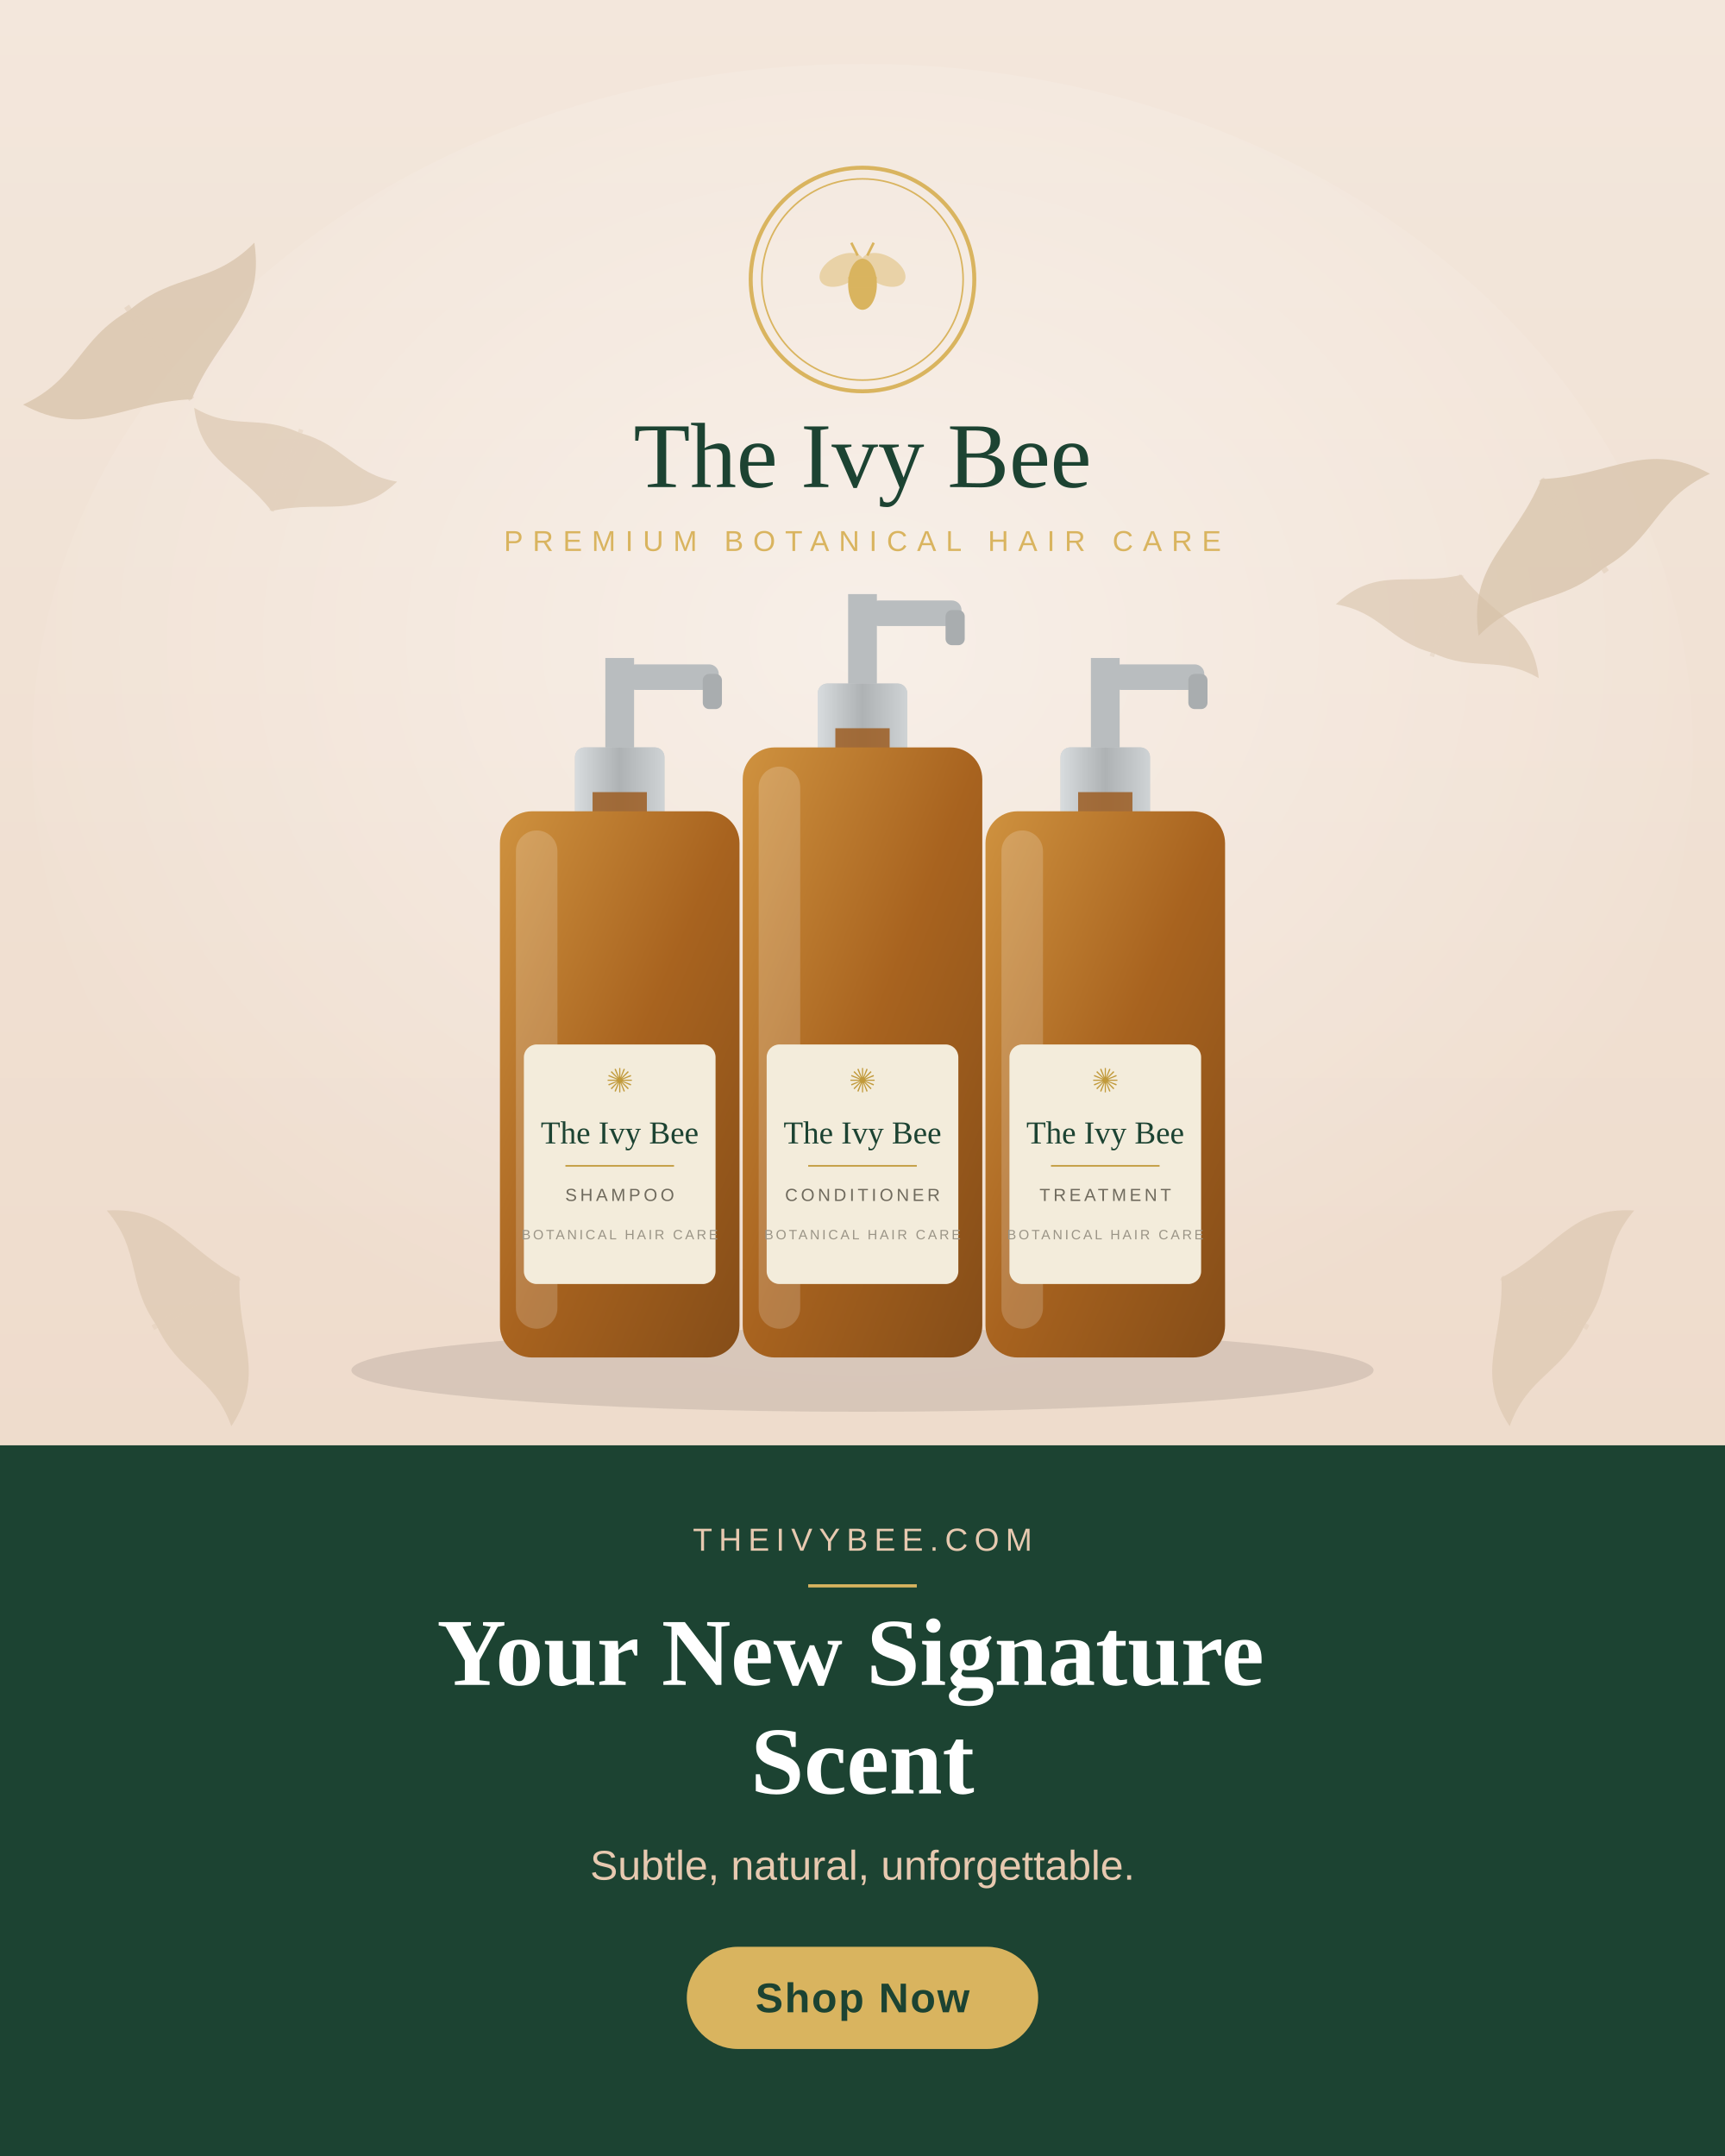
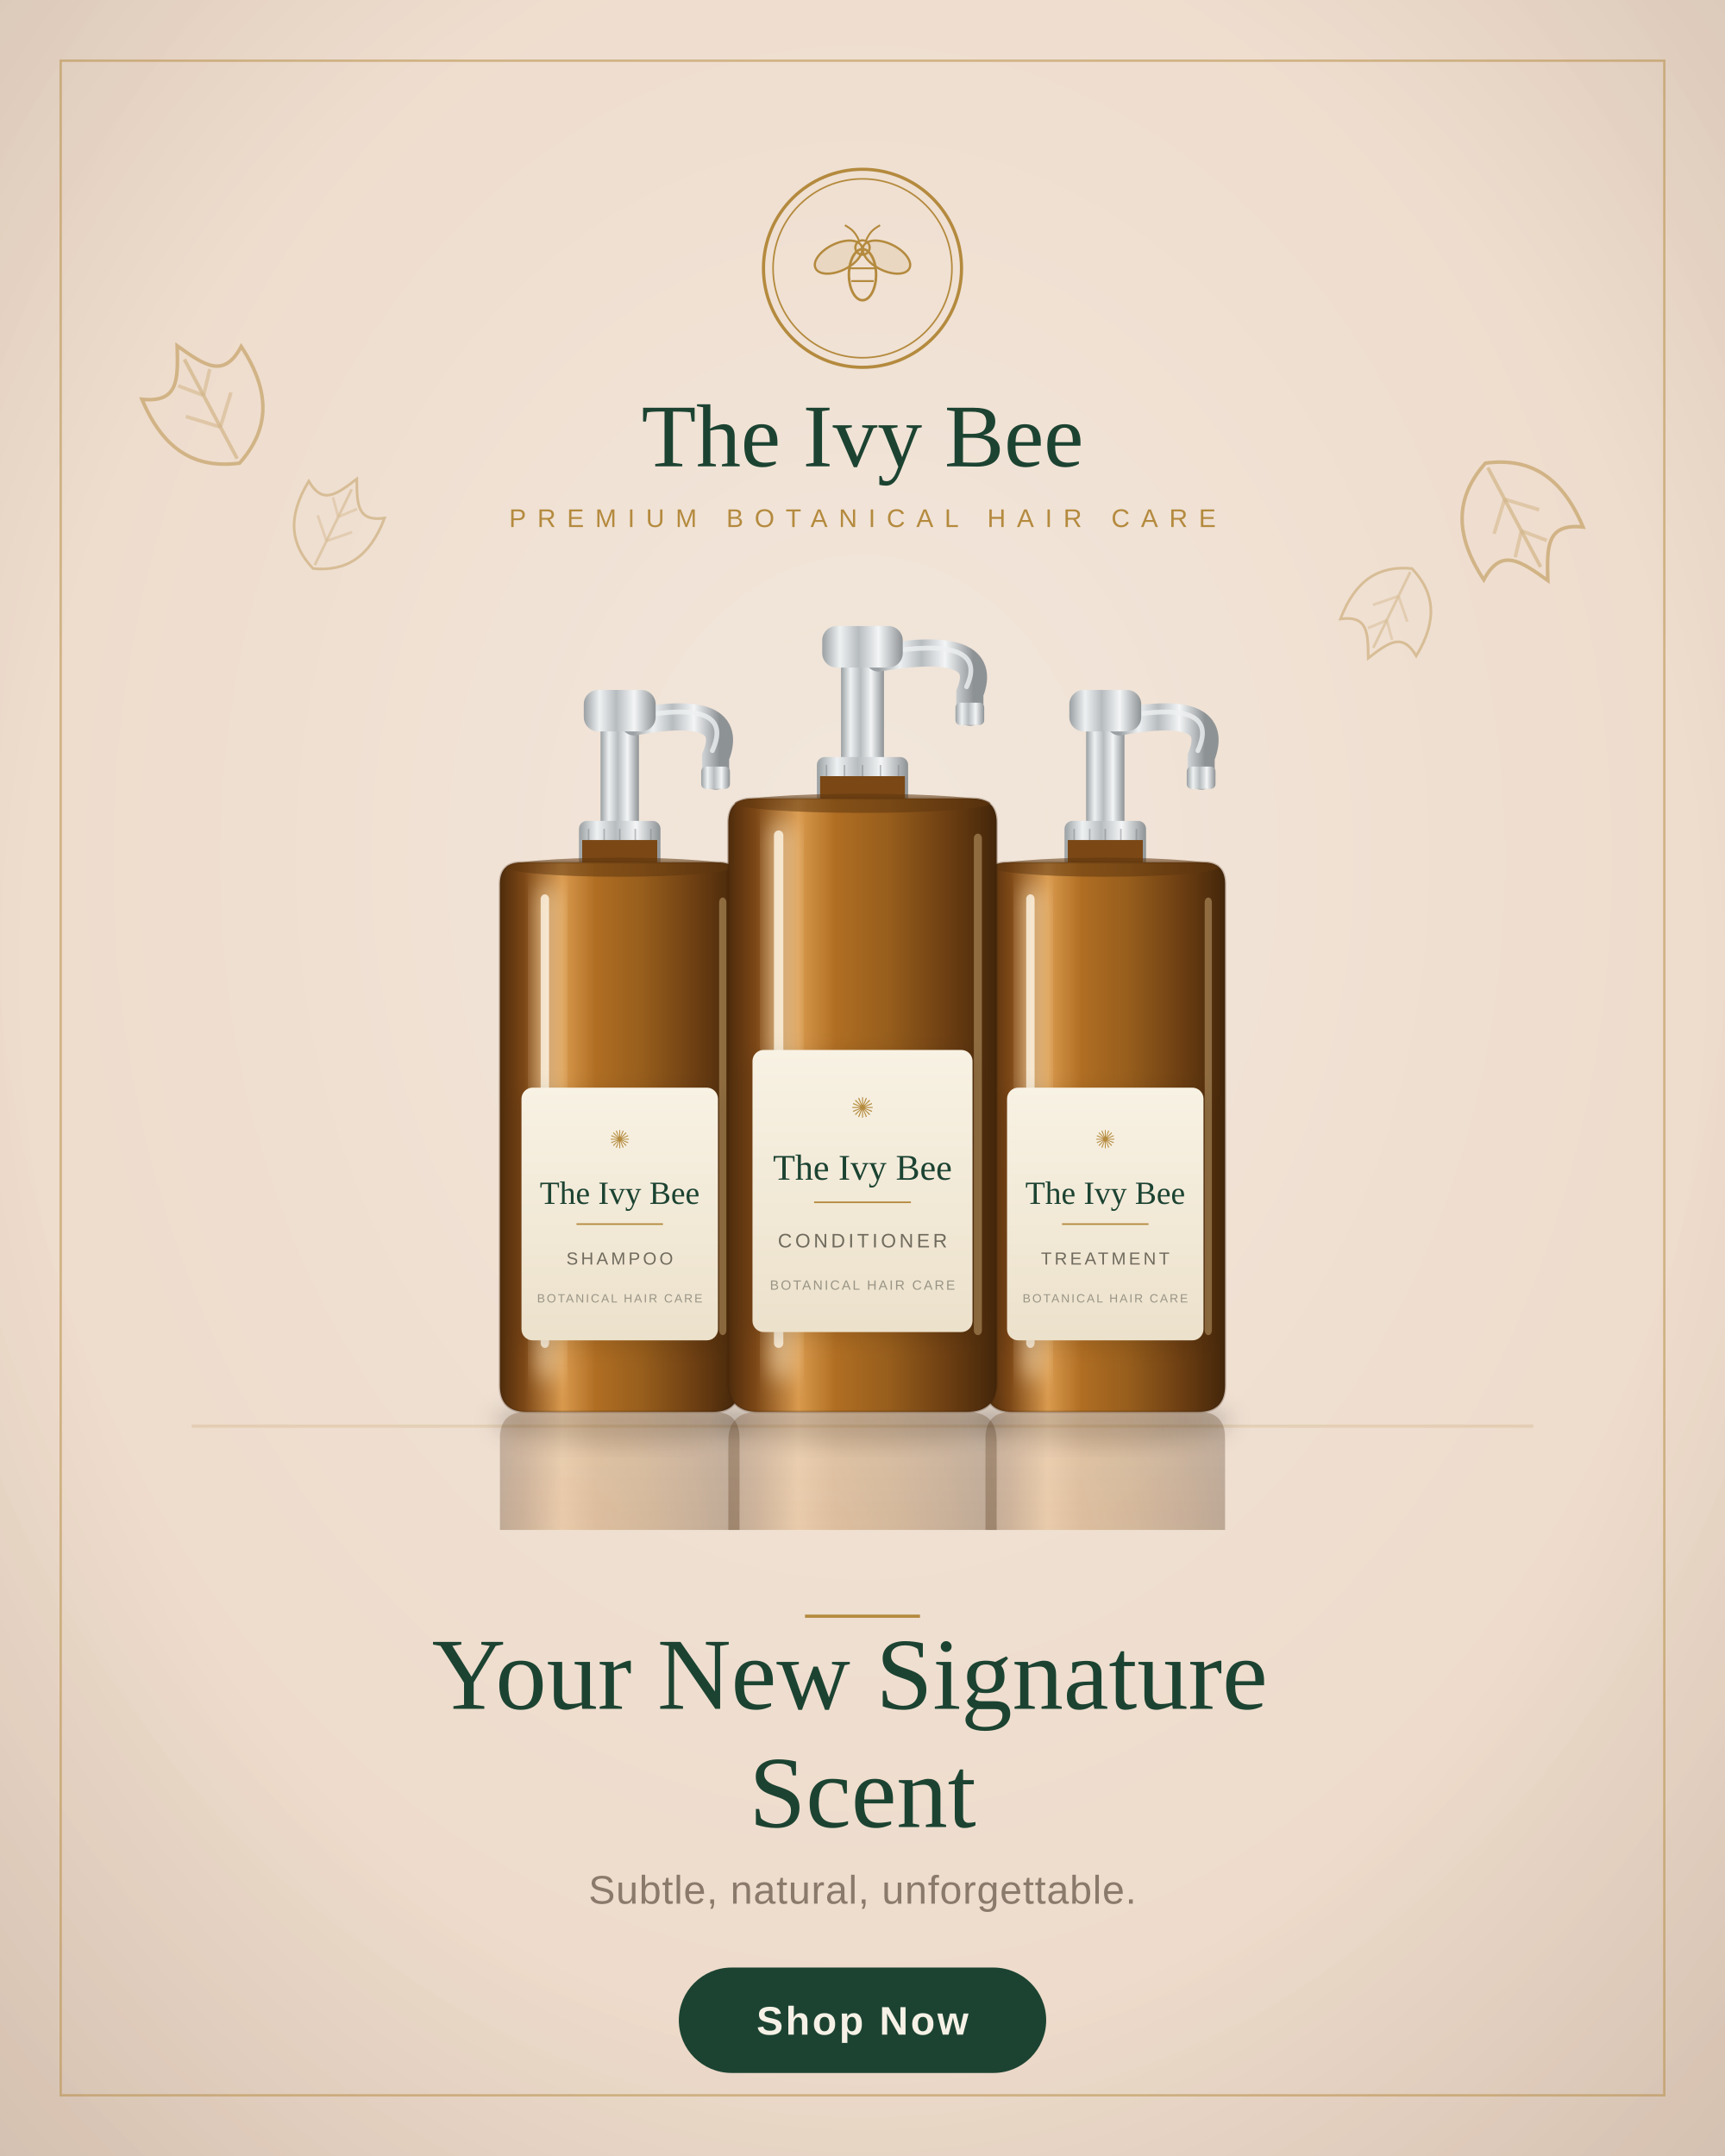
<svg xmlns="http://www.w3.org/2000/svg" viewBox="0 0 1080 1350" width="1080" height="1350" role="img" aria-label="Your New Signature Scent">
  <defs>
-     <linearGradient id="bgGrad" x1="0" y1="0" x2="0" y2="1">
-       <stop offset="0" stop-color="#f3e7dc" />
+     <radialGradient id="bgGrad" cx="0.5" cy="0.40" r="0.75">
+       <stop offset="0" stop-color="#f2e7dc" />
      <stop offset="1" stop-color="#ecd6c4" />
+     </radialGradient>
+     <linearGradient id="amber" x1="0" y1="0" x2="1" y2="0">
+       <stop offset="0" stop-color="#4f2c0c" />
+       <stop offset="0.10" stop-color="#7c4716" />
+       <stop offset="0.26" stop-color="#d99a4e" />
+       <stop offset="0.40" stop-color="#b06e23" />
+       <stop offset="0.60" stop-color="#965d1c" />
+       <stop offset="0.82" stop-color="#6c3e12" />
+       <stop offset="1" stop-color="#43260a" />
    </linearGradient>
-     <linearGradient id="amber" x1="0" y1="0" x2="1" y2="1">
-       <stop offset="0" stop-color="#cf923f" />
-       <stop offset="0.5" stop-color="#a8631f" />
-       <stop offset="1" stop-color="#854d18" />
+     <linearGradient id="chrome" x1="0" y1="0" x2="1" y2="0">
+       <stop offset="0" stop-color="#9aa0a3" />
+       <stop offset="0.22" stop-color="#eef1f2" />
+       <stop offset="0.45" stop-color="#b7bcbf" />
+       <stop offset="0.70" stop-color="#f3f5f6" />
+       <stop offset="1" stop-color="#8d9295" />
    </linearGradient>
-     <linearGradient id="metal" x1="0" y1="0" x2="1" y2="0">
-       <stop offset="0" stop-color="#d8dcde" />
-       <stop offset="0.5" stop-color="#aeb2b4" />
-       <stop offset="1" stop-color="#cfd3d5" />
+     <linearGradient id="label" x1="0" y1="0" x2="0" y2="1">
+       <stop offset="0" stop-color="#f8f2e4" />
+       <stop offset="1" stop-color="#ece1cb" />
    </linearGradient>
-     <radialGradient id="glow" cx="0.5" cy="0.42" r="0.55">
-       <stop offset="0" stop-color="#ffffff" stop-opacity="0.45" />
-       <stop offset="1" stop-color="#ffffff" stop-opacity="0" />
+     <linearGradient id="reflFade" x1="0" y1="0" x2="0" y2="1">
+       <stop offset="0" stop-color="#ffffff" />
+       <stop offset="1" stop-color="#000000" />
+     </linearGradient>
+     <mask id="reflMask">
+       <rect x="0" y="810" width="1080" height="540" fill="url(#reflFade)" />
+     </mask>
+     <filter id="soft" x="-30%" y="-30%" width="160%" height="160%">
+       <feGaussianBlur stdDeviation="7" />
+     </filter>
+     <radialGradient id="vign" cx="0.5" cy="0.45" r="0.75">
+       <stop offset="0.65" stop-color="#000000" stop-opacity="0" />
+       <stop offset="1" stop-color="#000000" stop-opacity="0.1" />
    </radialGradient>
  </defs>
  <rect width="1080" height="1350" fill="url(#bgGrad)" />
-   <ellipse cx="540" cy="470" rx="520" ry="430" fill="url(#glow)" />
-   <g transform="translate(120 250) rotate(-35) scale(1.7)" opacity="0.7">
-     <path d="M0 0 C 22 -14 40 -10 52 -34 C 30 -30 22 -42 0 -40 C -22 -42 -30 -30 -52 -34 C -40 -10 -22 -14 0 0 Z" fill="#d6c0a6" />
-     <path d="M0 0 L0 -38" stroke="#d6c0a6" stroke-width="2" opacity="0.5" transform="scale(1.1)" />
+   <rect width="1080" height="1350" fill="url(#vign)" />
+   <rect x="38" y="38" width="1004" height="1274" fill="none" stroke="#b48a3e" stroke-width="1.5" opacity="0.5" />
+   <g transform="translate(150 290) rotate(-28) scale(1.6)" opacity="0.5" fill="none" stroke="#b48a3e" stroke-width="1.4">
+     <path d="M0 0 C 16 -6 24 -18 22 -40 C 10 -32 6 -40 0 -52 C -6 -40 -10 -32 -22 -40 C -24 -18 -16 -6 0 0 Z" />
+     <path d="M0 -2 L0 -46" opacity="0.7" />
+     <path d="M0 -16 L10 -26 M0 -16 L-10 -26 M0 -30 L7 -38 M0 -30 L-7 -38" opacity="0.55" />
  </g>
-   <g transform="translate(170 320) rotate(20) scale(1.3)" opacity="0.55">
-     <path d="M0 0 C 22 -14 40 -10 52 -34 C 30 -30 22 -42 0 -40 C -22 -42 -30 -30 -52 -34 C -40 -10 -22 -14 0 0 Z" fill="#d6c0a6" />
-     <path d="M0 0 L0 -38" stroke="#d6c0a6" stroke-width="2" opacity="0.5" transform="scale(1.1)" />
+   <g transform="translate(196 356) rotate(26) scale(1.2)" opacity="0.4" fill="none" stroke="#b48a3e" stroke-width="1.4">
+     <path d="M0 0 C 16 -6 24 -18 22 -40 C 10 -32 6 -40 0 -52 C -6 -40 -10 -32 -22 -40 C -24 -18 -16 -6 0 0 Z" />
+     <path d="M0 -2 L0 -46" opacity="0.7" />
+     <path d="M0 -16 L10 -26 M0 -16 L-10 -26 M0 -30 L7 -38 M0 -30 L-7 -38" opacity="0.55" />
  </g>
-   <g transform="translate(965 300) rotate(145) scale(1.7)" opacity="0.7">
-     <path d="M0 0 C 22 -14 40 -10 52 -34 C 30 -30 22 -42 0 -40 C -22 -42 -30 -30 -52 -34 C -40 -10 -22 -14 0 0 Z" fill="#d6c0a6" />
-     <path d="M0 0 L0 -38" stroke="#d6c0a6" stroke-width="2" opacity="0.5" transform="scale(1.1)" />
+   <g transform="translate(930 290) rotate(152) scale(1.6)" opacity="0.5" fill="none" stroke="#b48a3e" stroke-width="1.4">
+     <path d="M0 0 C 16 -6 24 -18 22 -40 C 10 -32 6 -40 0 -52 C -6 -40 -10 -32 -22 -40 C -24 -18 -16 -6 0 0 Z" />
+     <path d="M0 -2 L0 -46" opacity="0.7" />
+     <path d="M0 -16 L10 -26 M0 -16 L-10 -26 M0 -30 L7 -38 M0 -30 L-7 -38" opacity="0.55" />
  </g>
-   <g transform="translate(915 360) rotate(200) scale(1.3)" opacity="0.55">
-     <path d="M0 0 C 22 -14 40 -10 52 -34 C 30 -30 22 -42 0 -40 C -22 -42 -30 -30 -52 -34 C -40 -10 -22 -14 0 0 Z" fill="#d6c0a6" />
-     <path d="M0 0 L0 -38" stroke="#d6c0a6" stroke-width="2" opacity="0.5" transform="scale(1.1)" />
+   <g transform="translate(884 356) rotate(206) scale(1.2)" opacity="0.4" fill="none" stroke="#b48a3e" stroke-width="1.4">
+     <path d="M0 0 C 16 -6 24 -18 22 -40 C 10 -32 6 -40 0 -52 C -6 -40 -10 -32 -22 -40 C -24 -18 -16 -6 0 0 Z" />
+     <path d="M0 -2 L0 -46" opacity="0.7" />
+     <path d="M0 -16 L10 -26 M0 -16 L-10 -26 M0 -30 L7 -38 M0 -30 L-7 -38" opacity="0.55" />
  </g>
-   <g transform="translate(150 800) rotate(-120) scale(1.5)" opacity="0.5">
-     <path d="M0 0 C 22 -14 40 -10 52 -34 C 30 -30 22 -42 0 -40 C -22 -42 -30 -30 -52 -34 C -40 -10 -22 -14 0 0 Z" fill="#d6c0a6" />
-     <path d="M0 0 L0 -38" stroke="#d6c0a6" stroke-width="2" opacity="0.5" transform="scale(1.1)" />
+   <g fill="none" stroke="#b48a3e">
+     <circle cx="540" cy="168" r="62" stroke-width="2" />
+     <circle cx="540" cy="168" r="56" stroke-width="1" />
+     <g transform="translate(540 168)">
+       <ellipse cx="-15" cy="-7" rx="16" ry="8.5" stroke-width="1.4" fill="#b48a3e" fill-opacity="0.12" transform="rotate(-26 -15 -7)" />
+       <ellipse cx="15" cy="-7" rx="16" ry="8.5" stroke-width="1.4" fill="#b48a3e" fill-opacity="0.12" transform="rotate(26 15 -7)" />
+       <ellipse cx="0" cy="4" rx="8.5" ry="16" stroke-width="1.6" />
+       <circle cx="0" cy="-13" r="4.5" stroke-width="1.4" />
+       <line x1="-8" y1="0" x2="8" y2="0" stroke-width="1.2" />
+       <line x1="-7" y1="8" x2="7" y2="8" stroke-width="1.2" />
+       <path d="M-2 -17 C -5 -24 -8 -25 -11 -27" stroke-width="1.2" />
+       <path d="M2 -17 C 5 -24 8 -25 11 -27" stroke-width="1.2" />
+     </g>
  </g>
-   <g transform="translate(940 800) rotate(120) scale(1.5)" opacity="0.5">
-     <path d="M0 0 C 22 -14 40 -10 52 -34 C 30 -30 22 -42 0 -40 C -22 -42 -30 -30 -52 -34 C -40 -10 -22 -14 0 0 Z" fill="#d6c0a6" />
-     <path d="M0 0 L0 -38" stroke="#d6c0a6" stroke-width="2" opacity="0.5" transform="scale(1.1)" />
+   <text x="540" y="292" text-anchor="middle" font-family="Georgia, 'Times New Roman', serif" font-size="56" fill="#1c4332">The Ivy Bee</text>
+   <text x="540" y="330" text-anchor="middle" font-family="Arial, sans-serif" font-size="16" letter-spacing="7" fill="#b48a3e">PREMIUM BOTANICAL HAIR CARE</text>
+   <rect x="120" y="892" width="840" height="2" fill="#b48a3e" opacity="0.18" />
+   <g>
+     <ellipse cx="388" cy="890" rx="78.75" ry="14" fill="#000000" opacity="0.20" filter="url(#soft)" />
+     <g transform="translate(0 1768) scale(1 -1)" opacity="0.30" mask="url(#reflMask)">
+       <path d="M 313 553.5     Q 313 540 326.5 540     L 449.5 540     Q 463 540 463 553.5     L 463 867.5     Q 463 884 446.5 884     L 329.5 884     Q 313 884 313 867.5 Z" fill="url(#amber)" />
+     </g>
+     <g>
+       <rect x="376" y="444" width="24" height="74" fill="url(#chrome)" />
+       <path d="M 397 452 Q 462 440 448 474 L 448 486" fill="none" stroke="url(#chrome)" stroke-width="17" stroke-linecap="round" />
+       <path d="M 397 449 Q 461 437 446 470" fill="none" stroke="#eef0f1" stroke-width="3" stroke-linecap="round" opacity="0.8" />
+       <rect x="439" y="480" width="18" height="14" rx="3" fill="url(#chrome)" />
+       <rect x="365.5" y="432" width="45" height="26" rx="9" fill="url(#chrome)" />
+       <rect x="362.5" y="514" width="51" height="30" rx="5" fill="url(#chrome)" />
+       <line x1="368.5" y1="519" x2="368.5" y2="539" stroke="#7f8487" stroke-width="1" opacity="0.5" />
+       <line x1="378.25" y1="519" x2="378.25" y2="539" stroke="#7f8487" stroke-width="1" opacity="0.5" />
+       <line x1="388" y1="519" x2="388" y2="539" stroke="#7f8487" stroke-width="1" opacity="0.5" />
+       <line x1="397.75" y1="519" x2="397.75" y2="539" stroke="#7f8487" stroke-width="1" opacity="0.5" />
+       <line x1="407.5" y1="519" x2="407.5" y2="539" stroke="#7f8487" stroke-width="1" opacity="0.5" />
+     </g>
+     <rect x="364.5" y="526" width="47" height="20" fill="#7a4715" />
+     <path d="M 313 553.5     Q 313 540 326.5 540     L 449.5 540     Q 463 540 463 553.5     L 463 867.5     Q 463 884 446.5 884     L 329.5 884     Q 313 884 313 867.5 Z" fill="url(#amber)" />
+     <path d="M 313 553.5     Q 313 540 326.5 540     L 449.5 540     Q 463 540 463 553.5     L 463 867.5     Q 463 884 446.5 884     L 329.5 884     Q 313 884 313 867.5 Z" fill="none" stroke="#3f2208" stroke-opacity="0.25" stroke-width="1.5" />
+     <ellipse cx="388" cy="543" rx="71" ry="6" fill="#5e360f" opacity="0.55" />
+     <rect x="335.5" y="554" width="15" height="310" rx="7.5" fill="#ffe9c4" opacity="0.55" filter="url(#soft)" />
+     <rect x="338.5" y="560" width="5.25" height="284" rx="3" fill="#fff6e6" opacity="0.8" />
+     <rect x="450.25" y="562" width="4.5" height="274" rx="3" fill="#ffdca0" opacity="0.35" />
+     <rect x="326.5" y="684.04" width="123" height="158.24" rx="7" fill="#000000" opacity="0.12" filter="url(#soft)" />
+     <rect x="326.5" y="681.04" width="123" height="158.24" rx="7" fill="url(#label)" />
+     <text x="388" y="719.018" text-anchor="middle" font-family="Georgia, 'Times New Roman', serif" font-size="16.5" fill="#b48a3e">✺</text>
+     <text x="388" y="753.83" text-anchor="middle" font-family="Georgia, 'Times New Roman', serif" font-size="20.25" fill="#1c4332">The Ivy Bee</text>
+     <line x1="360.94" y1="766.49" x2="415.06" y2="766.49" stroke="#b48a3e" stroke-width="1" />
+     <text x="388" y="791.808" text-anchor="middle" font-family="Arial, sans-serif" font-size="10.95" letter-spacing="1.8" fill="#6f6a5d">SHAMPOO</text>
+     <text x="388" y="815.544" text-anchor="middle" font-family="Arial, sans-serif" font-size="7.5" letter-spacing="1.05" fill="#9a9486">BOTANICAL HAIR CARE</text>
  </g>
  <g>
-     <circle cx="540" cy="175" r="70" fill="none" stroke="#d9b45f" stroke-width="2.5" />
-     <circle cx="540" cy="175" r="63" fill="none" stroke="#d9b45f" stroke-width="1" />
-     <g transform="translate(540 175)">
-       <ellipse cx="-13" cy="-6" rx="15" ry="9" fill="#d9b45f" opacity="0.45" transform="rotate(-28 -13 -6)" />
-       <ellipse cx="13" cy="-6" rx="15" ry="9" fill="#d9b45f" opacity="0.45" transform="rotate(28 13 -6)" />
-       <ellipse cx="0" cy="3" rx="9" ry="16" fill="#d9b45f" />
-       <line x1="-9" y1="-1" x2="9" y2="-1" stroke="#d9b45f" stroke-width="1.4" opacity="0.6" />
-       <line x1="-8" y1="6" x2="8" y2="6" stroke="#d9b45f" stroke-width="1.4" opacity="0.6" />
-       <line x1="-3" y1="-15" x2="-7" y2="-23" stroke="#d9b45f" stroke-width="1.6" />
-       <line x1="3" y1="-15" x2="7" y2="-23" stroke="#d9b45f" stroke-width="1.6" />
+     <ellipse cx="692" cy="890" rx="78.75" ry="14" fill="#000000" opacity="0.20" filter="url(#soft)" />
+     <g transform="translate(0 1768) scale(1 -1)" opacity="0.30" mask="url(#reflMask)">
+       <path d="M 617 553.5     Q 617 540 630.5 540     L 753.5 540     Q 767 540 767 553.5     L 767 867.5     Q 767 884 750.5 884     L 633.5 884     Q 617 884 617 867.5 Z" fill="url(#amber)" />
    </g>
-   </g>
-   <text x="540" y="305" text-anchor="middle" font-family="Georgia, 'Times New Roman', serif" font-size="58" fill="#1c4332">The Ivy Bee</text>
-   <text x="540" y="345" text-anchor="middle" font-family="Arial, sans-serif" font-size="18" letter-spacing="6" fill="#d9b45f">PREMIUM BOTANICAL HAIR CARE</text>
-   <ellipse cx="540" cy="858" rx="320" ry="26" fill="#000000" opacity="0.10" />
-   <g>
-     <rect x="379" y="412" width="18" height="60" fill="#b9bdbf" />
-     <rect x="360" y="468" width="56" height="46" rx="6" fill="#c7cbcd" />
-     <rect x="360" y="468" width="56" height="46" rx="6" fill="url(#metal)" />
-     <rect x="392" y="416" width="58" height="16" rx="6" fill="#b9bdbf" />
-     <rect x="440" y="422" width="12" height="22" rx="4" fill="#a9adaf" />
-     <rect x="371" y="496" width="34" height="22" fill="#9c5d22" opacity="0.85" />
-     <rect x="313" y="508" width="150" height="342" rx="20" fill="url(#amber)" />
-     <rect x="323" y="520" width="26" height="312" rx="13" fill="#ffffff" opacity="0.18" />
-     <rect x="328" y="654" width="120" height="150" rx="8" fill="#f3ecdb" />
-     <text x="388" y="684" text-anchor="middle" font-family="Georgia, 'Times New Roman', serif" font-size="22" fill="#c19a3b">✺</text>
-     <text x="388" y="716" text-anchor="middle" font-family="Georgia, 'Times New Roman', serif" font-size="20" fill="#1c4332">The Ivy Bee</text>
-     <line x1="354" y1="730" x2="422" y2="730" stroke="#c19a3b" stroke-width="1" />
-     <text x="388" y="752" text-anchor="middle" font-family="Arial, sans-serif" font-size="11" letter-spacing="2" fill="#6f6a5d">SHAMPOO</text>
-     <text x="388" y="776" text-anchor="middle" font-family="Arial, sans-serif" font-size="8.5" letter-spacing="1.5" fill="#9a9486">BOTANICAL HAIR CARE</text>
+     <g>
+       <rect x="680" y="444" width="24" height="74" fill="url(#chrome)" />
+       <path d="M 701 452 Q 766 440 752 474 L 752 486" fill="none" stroke="url(#chrome)" stroke-width="17" stroke-linecap="round" />
+       <path d="M 701 449 Q 765 437 750 470" fill="none" stroke="#eef0f1" stroke-width="3" stroke-linecap="round" opacity="0.8" />
+       <rect x="743" y="480" width="18" height="14" rx="3" fill="url(#chrome)" />
+       <rect x="669.5" y="432" width="45" height="26" rx="9" fill="url(#chrome)" />
+       <rect x="666.5" y="514" width="51" height="30" rx="5" fill="url(#chrome)" />
+       <line x1="672.5" y1="519" x2="672.5" y2="539" stroke="#7f8487" stroke-width="1" opacity="0.5" />
+       <line x1="682.25" y1="519" x2="682.25" y2="539" stroke="#7f8487" stroke-width="1" opacity="0.5" />
+       <line x1="692" y1="519" x2="692" y2="539" stroke="#7f8487" stroke-width="1" opacity="0.5" />
+       <line x1="701.75" y1="519" x2="701.75" y2="539" stroke="#7f8487" stroke-width="1" opacity="0.5" />
+       <line x1="711.5" y1="519" x2="711.5" y2="539" stroke="#7f8487" stroke-width="1" opacity="0.5" />
+     </g>
+     <rect x="668.5" y="526" width="47" height="20" fill="#7a4715" />
+     <path d="M 617 553.5     Q 617 540 630.5 540     L 753.5 540     Q 767 540 767 553.5     L 767 867.5     Q 767 884 750.5 884     L 633.5 884     Q 617 884 617 867.5 Z" fill="url(#amber)" />
+     <path d="M 617 553.5     Q 617 540 630.5 540     L 753.5 540     Q 767 540 767 553.5     L 767 867.5     Q 767 884 750.5 884     L 633.5 884     Q 617 884 617 867.5 Z" fill="none" stroke="#3f2208" stroke-opacity="0.25" stroke-width="1.5" />
+     <ellipse cx="692" cy="543" rx="71" ry="6" fill="#5e360f" opacity="0.55" />
+     <rect x="639.5" y="554" width="15" height="310" rx="7.5" fill="#ffe9c4" opacity="0.55" filter="url(#soft)" />
+     <rect x="642.5" y="560" width="5.25" height="284" rx="3" fill="#fff6e6" opacity="0.8" />
+     <rect x="754.25" y="562" width="4.5" height="274" rx="3" fill="#ffdca0" opacity="0.35" />
+     <rect x="630.5" y="684.04" width="123" height="158.24" rx="7" fill="#000000" opacity="0.12" filter="url(#soft)" />
+     <rect x="630.5" y="681.04" width="123" height="158.24" rx="7" fill="url(#label)" />
+     <text x="692" y="719.018" text-anchor="middle" font-family="Georgia, 'Times New Roman', serif" font-size="16.5" fill="#b48a3e">✺</text>
+     <text x="692" y="753.83" text-anchor="middle" font-family="Georgia, 'Times New Roman', serif" font-size="20.25" fill="#1c4332">The Ivy Bee</text>
+     <line x1="664.94" y1="766.49" x2="719.06" y2="766.49" stroke="#b48a3e" stroke-width="1" />
+     <text x="692" y="791.808" text-anchor="middle" font-family="Arial, sans-serif" font-size="10.95" letter-spacing="1.8" fill="#6f6a5d">TREATMENT</text>
+     <text x="692" y="815.544" text-anchor="middle" font-family="Arial, sans-serif" font-size="7.5" letter-spacing="1.05" fill="#9a9486">BOTANICAL HAIR CARE</text>
  </g>
  <g>
-     <rect x="683" y="412" width="18" height="60" fill="#b9bdbf" />
-     <rect x="664" y="468" width="56" height="46" rx="6" fill="#c7cbcd" />
-     <rect x="664" y="468" width="56" height="46" rx="6" fill="url(#metal)" />
-     <rect x="696" y="416" width="58" height="16" rx="6" fill="#b9bdbf" />
-     <rect x="744" y="422" width="12" height="22" rx="4" fill="#a9adaf" />
-     <rect x="675" y="496" width="34" height="22" fill="#9c5d22" opacity="0.85" />
-     <rect x="617" y="508" width="150" height="342" rx="20" fill="url(#amber)" />
-     <rect x="627" y="520" width="26" height="312" rx="13" fill="#ffffff" opacity="0.18" />
-     <rect x="632" y="654" width="120" height="150" rx="8" fill="#f3ecdb" />
-     <text x="692" y="684" text-anchor="middle" font-family="Georgia, 'Times New Roman', serif" font-size="22" fill="#c19a3b">✺</text>
-     <text x="692" y="716" text-anchor="middle" font-family="Georgia, 'Times New Roman', serif" font-size="20" fill="#1c4332">The Ivy Bee</text>
-     <line x1="658" y1="730" x2="726" y2="730" stroke="#c19a3b" stroke-width="1" />
-     <text x="692" y="752" text-anchor="middle" font-family="Arial, sans-serif" font-size="11" letter-spacing="2" fill="#6f6a5d">TREATMENT</text>
-     <text x="692" y="776" text-anchor="middle" font-family="Arial, sans-serif" font-size="8.5" letter-spacing="1.5" fill="#9a9486">BOTANICAL HAIR CARE</text>
+     <ellipse cx="540" cy="890" rx="88.2" ry="14" fill="#000000" opacity="0.20" filter="url(#soft)" />
+     <g transform="translate(0 1768) scale(1 -1)" opacity="0.30" mask="url(#reflMask)">
+       <path d="M 456 515.12     Q 456 500 471.12 500     L 608.88 500     Q 624 500 624 515.12     L 624 865.52     Q 624 884 605.52 884     L 474.48 884     Q 456 884 456 865.52 Z" fill="url(#amber)" />
+     </g>
+     <g>
+       <rect x="526.56" y="404" width="26.88" height="74" fill="url(#chrome)" />
+       <path d="M 550.08 412 Q 621.2 400 607.2 434 L 607.2 446" fill="none" stroke="url(#chrome)" stroke-width="17" stroke-linecap="round" />
+       <path d="M 550.08 409 Q 620.2 397 605.2 430" fill="none" stroke="#eef0f1" stroke-width="3" stroke-linecap="round" opacity="0.8" />
+       <rect x="598.2" y="440" width="18" height="14" rx="3" fill="url(#chrome)" />
+       <rect x="514.8" y="392" width="50.4" height="26" rx="9" fill="url(#chrome)" />
+       <rect x="511.44" y="474" width="57.12" height="30" rx="5" fill="url(#chrome)" />
+       <line x1="517.44" y1="479" x2="517.44" y2="499" stroke="#7f8487" stroke-width="1" opacity="0.5" />
+       <line x1="528.72" y1="479" x2="528.72" y2="499" stroke="#7f8487" stroke-width="1" opacity="0.5" />
+       <line x1="540" y1="479" x2="540" y2="499" stroke="#7f8487" stroke-width="1" opacity="0.5" />
+       <line x1="551.28" y1="479" x2="551.28" y2="499" stroke="#7f8487" stroke-width="1" opacity="0.5" />
+       <line x1="562.56" y1="479" x2="562.56" y2="499" stroke="#7f8487" stroke-width="1" opacity="0.5" />
+     </g>
+     <rect x="513.44" y="486" width="53.12" height="20" fill="#7a4715" />
+     <path d="M 456 515.12     Q 456 500 471.12 500     L 608.88 500     Q 624 500 624 515.12     L 624 865.52     Q 624 884 605.52 884     L 474.48 884     Q 456 884 456 865.52 Z" fill="url(#amber)" />
+     <path d="M 456 515.12     Q 456 500 471.12 500     L 608.88 500     Q 624 500 624 515.12     L 624 865.52     Q 624 884 605.52 884     L 474.48 884     Q 456 884 456 865.52 Z" fill="none" stroke="#3f2208" stroke-opacity="0.25" stroke-width="1.5" />
+     <ellipse cx="540" cy="503" rx="80" ry="6" fill="#5e360f" opacity="0.55" />
+     <rect x="481.2" y="514" width="16.8" height="350" rx="8.4" fill="#ffe9c4" opacity="0.55" filter="url(#soft)" />
+     <rect x="484.56" y="520" width="5.88" height="324" rx="3" fill="#fff6e6" opacity="0.8" />
+     <rect x="609.72" y="522" width="5.04" height="314" rx="3" fill="#ffdca0" opacity="0.35" />
+     <rect x="471.12" y="660.44" width="137.76" height="176.64" rx="7" fill="#000000" opacity="0.12" filter="url(#soft)" />
+     <rect x="471.12" y="657.44" width="137.76" height="176.64" rx="7" fill="url(#label)" />
+     <text x="540" y="699.834" text-anchor="middle" font-family="Georgia, 'Times New Roman', serif" font-size="18.48" fill="#b48a3e">✺</text>
+     <text x="540" y="738.694" text-anchor="middle" font-family="Georgia, 'Times New Roman', serif" font-size="22.68" fill="#1c4332">The Ivy Bee</text>
+     <line x1="509.693" y1="752.826" x2="570.307" y2="752.826" stroke="#b48a3e" stroke-width="1" />
+     <text x="540" y="781.088" text-anchor="middle" font-family="Arial, sans-serif" font-size="12.264" letter-spacing="2.016" fill="#6f6a5d">CONDITIONER</text>
+     <text x="540" y="807.584" text-anchor="middle" font-family="Arial, sans-serif" font-size="8.4" letter-spacing="1.176" fill="#9a9486">BOTANICAL HAIR CARE</text>
  </g>
-   <g>
-     <rect x="531" y="372" width="18" height="60" fill="#b9bdbf" />
-     <rect x="512" y="428" width="56" height="46" rx="6" fill="#c7cbcd" />
-     <rect x="512" y="428" width="56" height="46" rx="6" fill="url(#metal)" />
-     <rect x="544" y="376" width="58" height="16" rx="6" fill="#b9bdbf" />
-     <rect x="592" y="382" width="12" height="22" rx="4" fill="#a9adaf" />
-     <rect x="523" y="456" width="34" height="22" fill="#9c5d22" opacity="0.85" />
-     <rect x="465" y="468" width="150" height="382" rx="20" fill="url(#amber)" />
-     <rect x="475" y="480" width="26" height="352" rx="13" fill="#ffffff" opacity="0.18" />
-     <rect x="480" y="654" width="120" height="150" rx="8" fill="#f3ecdb" />
-     <text x="540" y="684" text-anchor="middle" font-family="Georgia, 'Times New Roman', serif" font-size="22" fill="#c19a3b">✺</text>
-     <text x="540" y="716" text-anchor="middle" font-family="Georgia, 'Times New Roman', serif" font-size="20" fill="#1c4332">The Ivy Bee</text>
-     <line x1="506" y1="730" x2="574" y2="730" stroke="#c19a3b" stroke-width="1" />
-     <text x="540" y="752" text-anchor="middle" font-family="Arial, sans-serif" font-size="11" letter-spacing="2" fill="#6f6a5d">CONDITIONER</text>
-     <text x="540" y="776" text-anchor="middle" font-family="Arial, sans-serif" font-size="8.5" letter-spacing="1.5" fill="#9a9486">BOTANICAL HAIR CARE</text>
-   </g>
-   <rect x="0" y="905" width="1080" height="445" fill="#1c4332" />
-   <text x="540" y="971" text-anchor="middle" font-family="Arial, sans-serif" font-size="20" letter-spacing="4" fill="#e7c9b0">THEIVYBEE.COM</text>
-   <line x1="506" y1="993" x2="574" y2="993" stroke="#d9b45f" stroke-width="2" />
-   <text x="540" y="1055" text-anchor="middle" font-family="Georgia, 'Times New Roman', serif" font-size="60" font-weight="bold" fill="#ffffff">
+   <line x1="504" y1="1012" x2="576" y2="1012" stroke="#b48a3e" stroke-width="2" />
+   <text x="540" y="1070" text-anchor="middle" font-family="Georgia, 'Times New Roman', serif" font-size="64" fill="#1c4332">
    <tspan x="540" dy="0">Your New Signature</tspan>
-     <tspan x="540" dy="68">Scent</tspan>
+     <tspan x="540" dy="74">Scent</tspan>
  </text>
-   <text x="540" y="1177" text-anchor="middle" font-family="Arial, sans-serif" font-size="26" fill="#e7c9b0">
+   <text x="540" y="1192" text-anchor="middle" font-family="Arial, sans-serif" font-size="25" letter-spacing="0.5" fill="#8a7a6b">
    <tspan x="540" dy="0">Subtle, natural, unforgettable.</tspan>
  </text>
  <g>
-     <rect x="430" y="1219" width="220" height="64" rx="32" fill="#d9b45f" />
-     <text x="540" y="1260" text-anchor="middle" font-family="Arial, sans-serif" font-size="26" font-weight="bold" letter-spacing="1" fill="#1c4332">Shop Now</text>
+     <rect x="425" y="1232" width="230" height="66" rx="33" fill="#1c4332" />
+     <text x="540" y="1274" text-anchor="middle" font-family="Arial, sans-serif" font-size="25" font-weight="bold" letter-spacing="1.5" fill="#f6f1e6">Shop Now</text>
  </g>
</svg>
